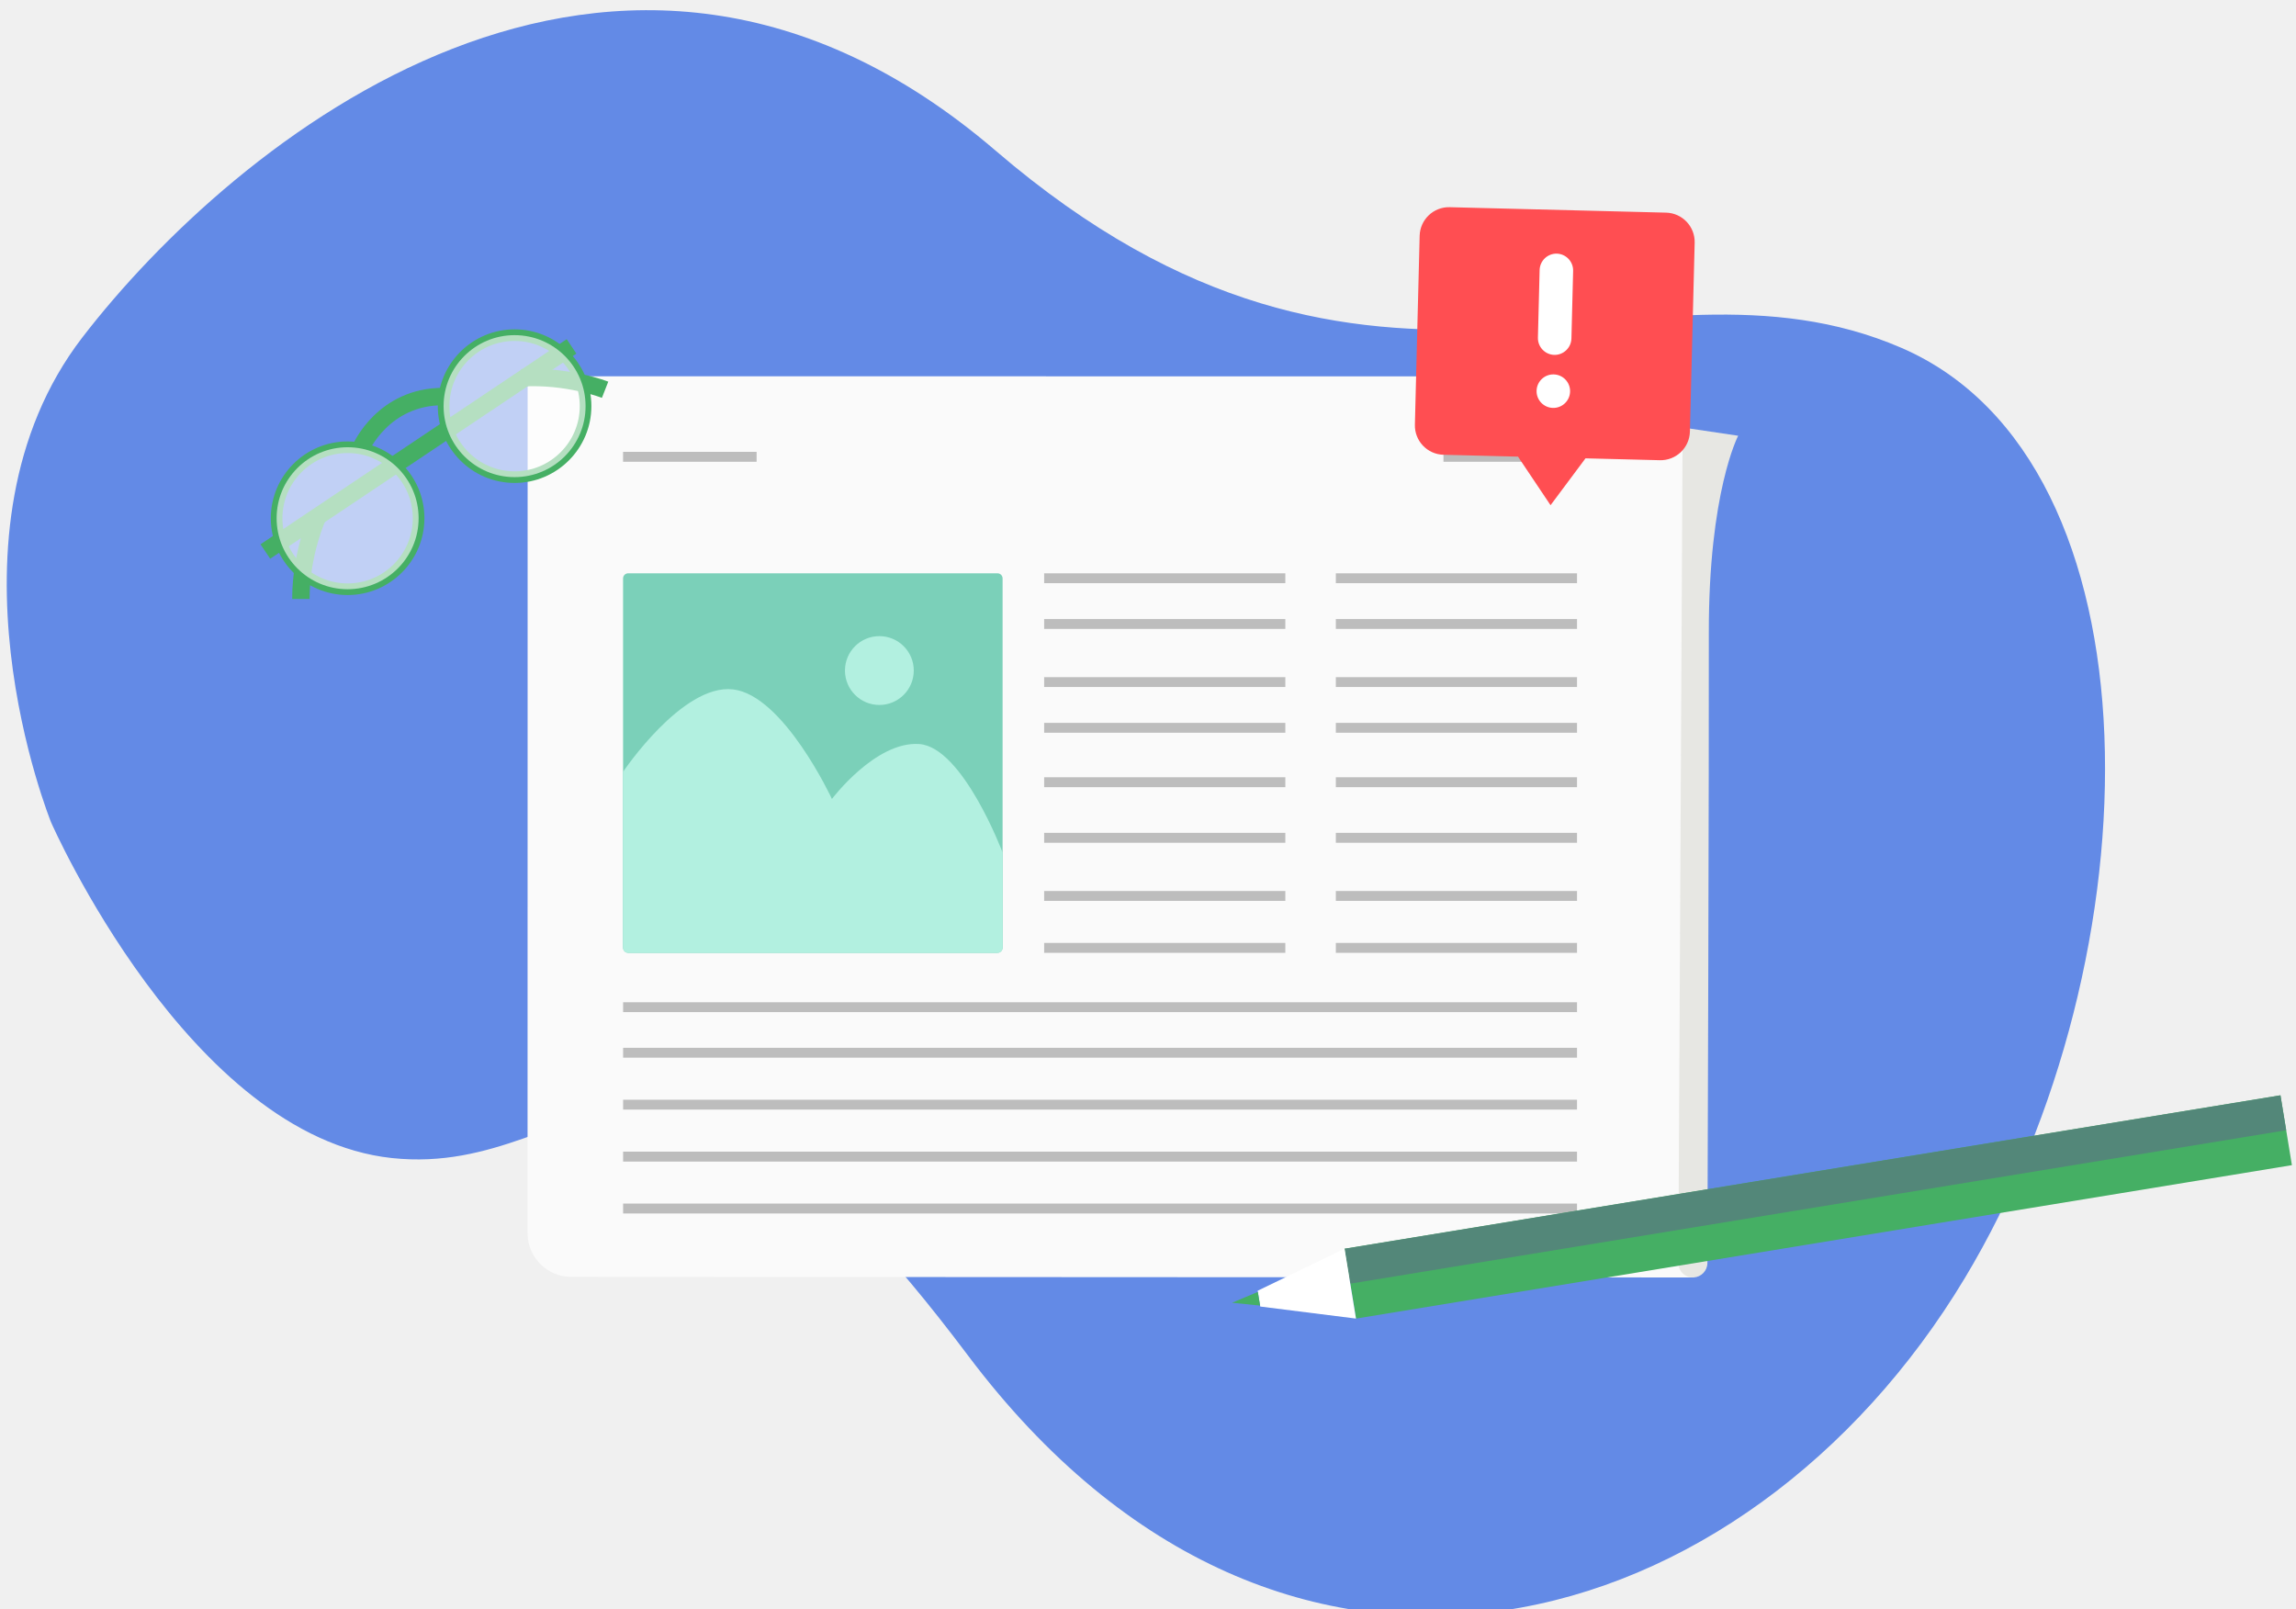
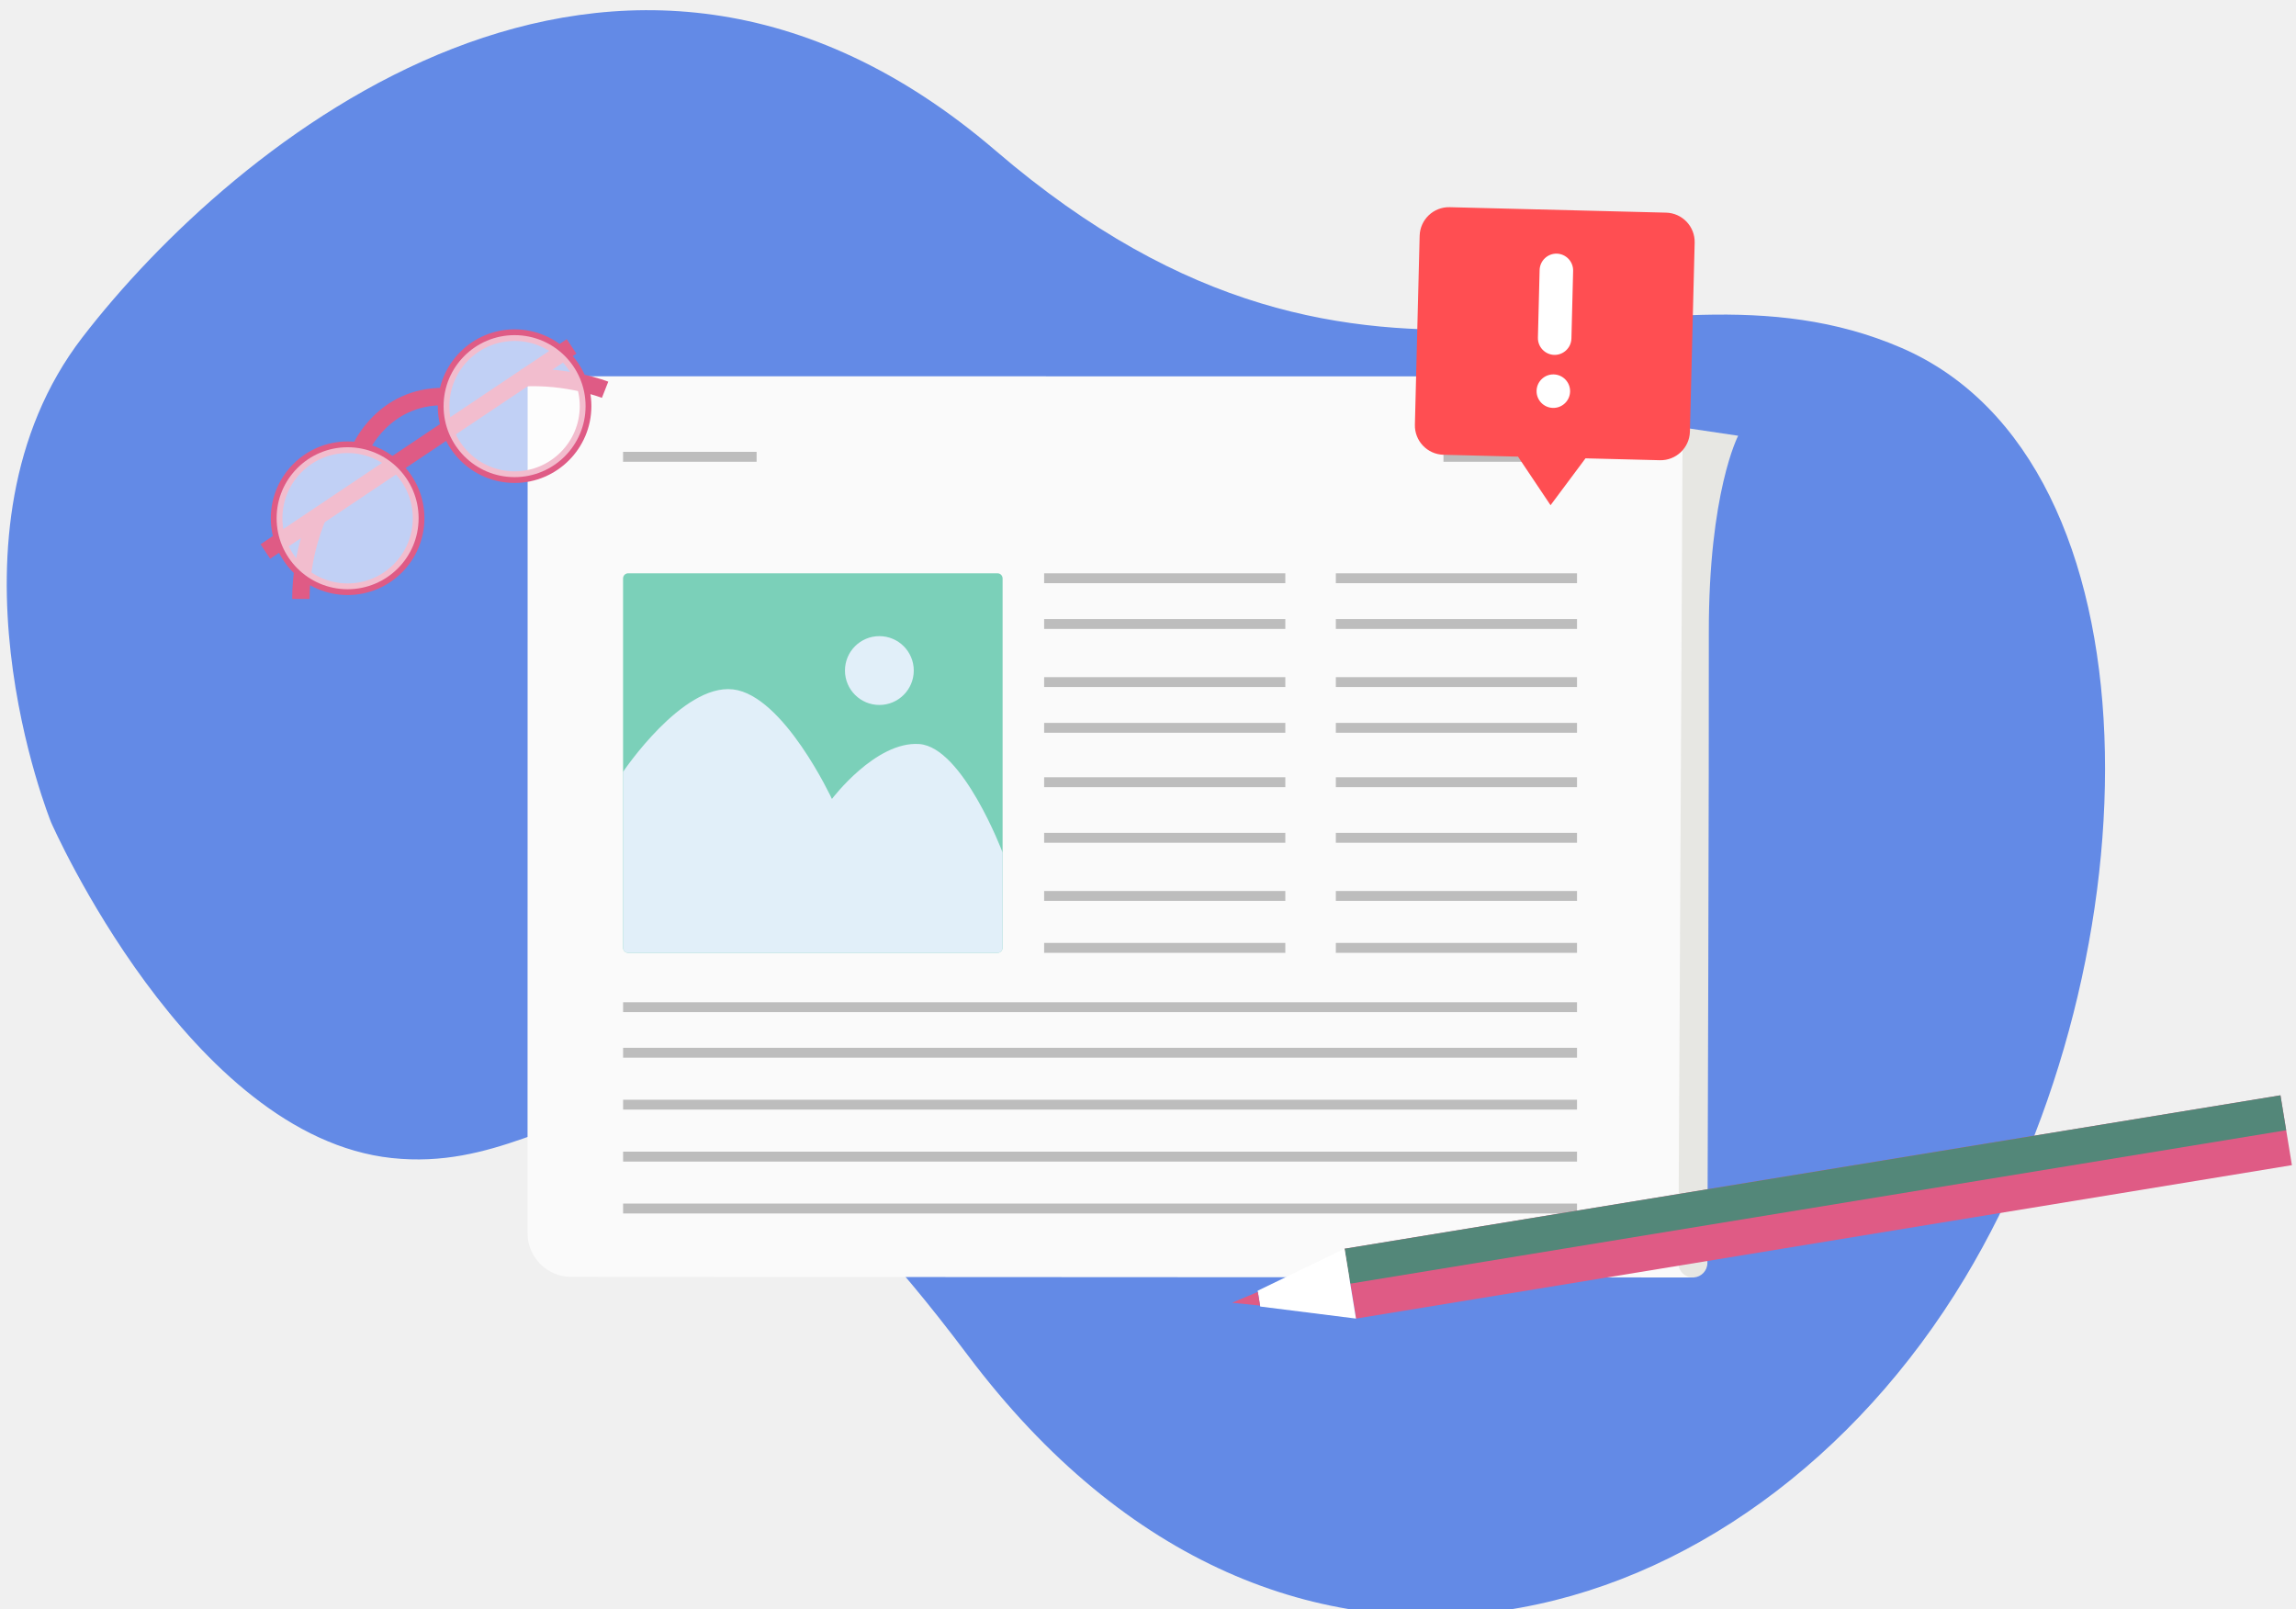
<svg xmlns="http://www.w3.org/2000/svg" fill="none" height="100%" width="100%" viewBox="0 0 264 185">
  <g transform="matrix(1,0,0,1,-7.976,-20.458)" id="i0">
    <g id="i1" transform="matrix(1,0,0,1,132.841,113.944)">
      <path fill="#638ae6" d="M-118.982,1.092C-118.982,1.092,-132.591,-32.369,-115.381,-54.708C-98.171,-77.046,-54.128,-113.694,-10.376,-76.154C33.376,-38.614,63.419,-66.599,93.754,-53.492C124.089,-40.385,123.255,16.576,101.046,53.49C76.062,95.016,22.876,110.878,-13.585,62.346C-50.044,13.815,-56.461,42.155,-79.796,39.674C-103.13,37.195,-118.982,1.092,-118.982,1.092Z" />
    </g>
  </g>
  <g id="i2">
    <g transform="translate(130.16,95.481)">
      <animateTransform repeatCount="indefinite" type="translate" attributeName="transform" dur="3.033s" begin="0s" calcMode="spline" values="130.16 95.481; 130.16 103.481; 130.16 95.481; 130.16 95.481" keyTimes="0; 0.5; 1; 1" keySplines="0.333 0 0.667 1; 0.333 0 0.667 1; 0 0 1 1" fill="freeze" />
      <g transform="scale(1,1) translate(-69.752,-52.466)">
        <g id="i3" transform="matrix(1,0,0,1,67.227,52.062)">
          <path fill="#fafafa" d="M66.977,51.812C66.977,51.812,-61.949,51.744,-61.949,51.744C-64.726,51.744,-66.977,49.492,-66.977,46.714C-66.977,46.714,-66.965,-51.812,-66.965,-51.812C-66.965,-51.812,65.772,-51.798,65.772,-51.798C65.772,-51.798,66.977,51.812,66.977,51.812Z" />
        </g>
        <g id="i4" transform="matrix(1,0,0,1,136.009,55.035)">
          <path fill="#e7e7e3" d="M3.443,-47.946C3.443,-47.946,0.037,-41.47,0.068,-25.234C0.096,-10.587,-0.064,37.836,-0.096,47.176C-0.099,48.057,-0.786,48.784,-1.665,48.837C-2.629,48.895,-3.443,48.126,-3.437,47.16C-3.437,47.16,-2.943,-48.895,-2.943,-48.895C-2.943,-48.895,3.443,-47.946,3.443,-47.946Z" />
        </g>
        <g id="i5" transform="matrix(1,0,0,1,34.398,9.314)">
          <path fill="#fafafa" fill-rule="evenodd" d="M1.982,3.715C1.982,3.715,1.402,2.255,1.402,2.255C1.402,2.255,-1.48,2.26,-1.48,2.26C-1.48,2.26,-2.025,3.722,-2.025,3.722C-2.025,3.722,-3.98,3.726,-3.98,3.726C-3.98,3.726,-0.87,-3.723,-0.87,-3.723C-0.87,-3.723,0.874,-3.726,0.874,-3.726C0.874,-3.726,3.98,3.711,3.98,3.711C3.98,3.711,1.982,3.715,1.982,3.715ZM-0.025,-1.738C-0.025,-1.738,-0.967,0.819,-0.967,0.819C-0.967,0.819,0.904,0.815,0.904,0.815C0.904,0.815,-0.025,-1.738,-0.025,-1.738Z" />
        </g>
        <g id="i6" transform="matrix(1,0,0,1,41.907,9.296)">
          <path fill="#fafafa" d="M0.564,3.92C-1.728,3.924,-3.445,2.33,-3.449,-0.004C-3.454,-2.391,-1.69,-3.918,0.581,-3.923C1.622,-3.925,2.748,-3.548,3.369,-2.834C3.369,-2.834,2.152,-1.613,2.152,-1.613C1.815,-2.075,1.215,-2.294,0.647,-2.293C-0.604,-2.291,-1.495,-1.322,-1.493,-0.008C-1.49,1.348,-0.617,2.272,0.624,2.27C1.328,2.268,1.886,1.952,2.201,1.509C2.201,1.509,3.454,2.686,3.454,2.686C2.803,3.444,1.815,3.918,0.564,3.92Z" />
        </g>
        <g id="i7" transform="matrix(1,0,0,1,49.376,9.283)">
          <path fill="#fafafa" d="M1.458,3.719C1.458,3.719,1.452,0.607,1.452,0.607C1.452,0.607,-1.449,0.613,-1.449,0.613C-1.449,0.613,-1.443,3.725,-1.443,3.725C-1.443,3.725,-3.242,3.728,-3.242,3.728C-3.242,3.728,-3.256,-3.717,-3.256,-3.717C-3.256,-3.717,-1.458,-3.719,-1.458,-3.719C-1.458,-3.719,-1.452,-0.902,-1.452,-0.902C-1.452,-0.902,1.45,-0.908,1.45,-0.908C1.45,-0.908,1.443,-3.725,1.443,-3.725C1.443,-3.725,3.242,-3.728,3.242,-3.728C3.242,-3.728,3.256,3.716,3.256,3.716C3.256,3.716,1.458,3.719,1.458,3.719Z" />
        </g>
        <g id="i8" transform="matrix(1,0,0,1,57.208,9.27)">
          <path fill="#fafafa" fill-rule="evenodd" d="M0.948,3.719C0.948,3.719,-0.666,0.768,-0.666,0.768C-0.666,0.768,-1.276,0.768,-1.276,0.768C-1.276,0.768,-1.271,3.723,-1.271,3.723C-1.271,3.723,-3.037,3.725,-3.037,3.725C-3.037,3.725,-3.05,-3.717,-3.05,-3.717C-3.05,-3.717,-0.212,-3.723,-0.212,-3.723C1.218,-3.725,2.638,-3.182,2.642,-1.479C2.643,-0.481,2.056,0.236,1.1,0.533C1.1,0.533,3.05,3.715,3.05,3.715C3.05,3.715,0.948,3.719,0.948,3.719ZM-0.335,-2.273C-0.335,-2.273,-1.292,-2.27,-1.292,-2.27C-1.292,-2.27,-1.289,-0.535,-1.289,-0.535C-1.289,-0.535,-0.437,-0.538,-0.437,-0.538C0.141,-0.539,0.866,-0.687,0.865,-1.443C0.863,-2.137,0.201,-2.274,-0.335,-2.273Z" />
        </g>
        <g id="i9" transform="matrix(1,0,0,1,62.042,9.259)">
          <path fill="#fafafa" d="M-0.897,3.723C-0.897,3.723,-0.911,-3.719,-0.911,-3.719C-0.911,-3.719,0.897,-3.723,0.897,-3.723C0.897,-3.723,0.911,3.721,0.911,3.721C0.911,3.721,-0.897,3.723,-0.897,3.723Z" />
        </g>
        <g id="i10" transform="matrix(1,0,0,1,67.586,9.249)">
          <path fill="#fafafa" d="M0.565,3.92C-1.727,3.924,-3.444,2.329,-3.449,-0.005C-3.453,-2.391,-1.69,-3.919,0.582,-3.923C1.623,-3.925,2.748,-3.549,3.37,-2.835C3.37,-2.835,2.152,-1.613,2.152,-1.613C1.815,-2.075,1.214,-2.295,0.646,-2.294C-0.604,-2.291,-1.496,-1.322,-1.493,-0.008C-1.491,1.349,-0.616,2.273,0.625,2.27C1.329,2.269,1.885,1.951,2.201,1.509C2.201,1.509,3.454,2.686,3.454,2.686C2.803,3.443,1.816,3.918,0.565,3.92Z" />
        </g>
        <g id="i11" transform="matrix(1,0,0,1,75.054,9.235)">
          <path fill="#fafafa" d="M1.458,3.719C1.458,3.719,1.452,0.607,1.452,0.607C1.452,0.607,-1.449,0.613,-1.449,0.613C-1.449,0.613,-1.443,3.724,-1.443,3.724C-1.443,3.724,-3.242,3.728,-3.242,3.728C-3.242,3.728,-3.256,-3.716,-3.256,-3.716C-3.256,-3.716,-1.458,-3.719,-1.458,-3.719C-1.458,-3.719,-1.452,-0.902,-1.452,-0.902C-1.452,-0.902,1.449,-0.907,1.449,-0.907C1.449,-0.907,1.444,-3.724,1.444,-3.724C1.444,-3.724,3.242,-3.728,3.242,-3.728C3.242,-3.728,3.256,3.716,3.256,3.716C3.256,3.716,1.458,3.719,1.458,3.719Z" />
        </g>
        <g id="i12" transform="matrix(1,0,0,1,82.124,9.22)">
          <path fill="#fafafa" d="M0.9,-2.187C0.9,-2.187,0.911,3.723,0.911,3.723C0.911,3.723,-0.887,3.725,-0.887,3.725C-0.887,3.725,-0.898,-2.184,-0.898,-2.184C-0.898,-2.184,-3.001,-2.18,-3.001,-2.18C-3.001,-2.18,-3.003,-3.714,-3.003,-3.714C-3.003,-3.714,3.001,-3.725,3.001,-3.725C3.001,-3.725,3.003,-2.191,3.003,-2.191C3.003,-2.191,0.9,-2.187,0.9,-2.187Z" />
        </g>
        <g id="i13" transform="matrix(1,0,0,1,88.55,9.21)">
          <path fill="#fafafa" d="M-2.589,3.727C-2.589,3.727,-2.604,-3.717,-2.604,-3.717C-2.604,-3.717,2.4,-3.727,2.4,-3.727C2.4,-3.727,2.402,-2.202,2.402,-2.202C2.402,-2.202,-0.867,-2.196,-0.867,-2.196C-0.867,-2.196,-0.863,-0.798,-0.863,-0.798C-0.863,-0.798,2.227,-0.804,2.227,-0.804C2.227,-0.804,2.229,0.637,2.229,0.637C2.229,0.637,-0.861,0.643,-0.861,0.643C-0.861,0.643,-0.859,2.188,-0.859,2.188C-0.859,2.188,2.6,2.182,2.6,2.182C2.6,2.182,2.604,3.717,2.604,3.717C2.604,3.717,-2.589,3.727,-2.589,3.727Z" />
        </g>
        <g id="i14" transform="matrix(1,0,0,1,95.725,9.197)">
          <path fill="#fafafa" d="M1.352,3.719C1.352,3.719,-1.654,-1.143,-1.654,-1.143C-1.654,-1.143,-1.685,-1.143,-1.685,-1.143C-1.685,-1.143,-1.633,3.725,-1.633,3.725C-1.633,3.725,-3.378,3.728,-3.378,3.728C-3.378,3.728,-3.392,-3.716,-3.392,-3.716C-3.392,-3.716,-1.342,-3.719,-1.342,-3.719C-1.342,-3.719,1.653,1.132,1.653,1.132C1.653,1.132,1.684,1.132,1.684,1.132C1.684,1.132,1.633,-3.725,1.633,-3.725C1.633,-3.725,3.378,-3.728,3.378,-3.728C3.378,-3.728,3.392,3.716,3.392,3.716C3.392,3.716,1.352,3.719,1.352,3.719Z" />
        </g>
        <g id="i15" transform="matrix(1,0,0,1,18.911,9.512)">
          <path fill="#bdbdbd" d="M7.678,0.569C7.678,0.569,-7.678,0.569,-7.678,0.569C-7.678,0.569,-7.678,-0.569,-7.678,-0.569C-7.678,-0.569,7.678,-0.569,7.678,-0.569C7.678,-0.569,7.678,0.569,7.678,0.569Z" />
        </g>
        <g id="i16" transform="matrix(1,0,0,1,73.517,23.474)">
          <path fill="#bdbdbd" d="M13.866,0.569C13.866,0.569,-13.866,0.569,-13.866,0.569C-13.866,0.569,-13.866,-0.569,-13.866,-0.569C-13.866,-0.569,13.866,-0.569,13.866,-0.569C13.866,-0.569,13.866,0.569,13.866,0.569Z" />
        </g>
        <g id="i17" transform="matrix(1,0,0,1,107.056,23.474)">
          <path fill="#bdbdbd" d="M13.866,0.569C13.866,0.569,-13.866,0.569,-13.866,0.569C-13.866,0.569,-13.866,-0.569,-13.866,-0.569C-13.866,-0.569,13.866,-0.569,13.866,-0.569C13.866,-0.569,13.866,0.569,13.866,0.569Z" />
        </g>
        <g id="i18" transform="matrix(1,0,0,1,73.517,28.732)">
          <path fill="#bdbdbd" d="M13.866,0.569C13.866,0.569,-13.866,0.569,-13.866,0.569C-13.866,0.569,-13.866,-0.569,-13.866,-0.569C-13.866,-0.569,13.866,-0.569,13.866,-0.569C13.866,-0.569,13.866,0.569,13.866,0.569Z" />
        </g>
        <g id="i19" transform="matrix(1,0,0,1,107.056,28.732)">
          <path fill="#bdbdbd" d="M13.866,0.569C13.866,0.569,-13.866,0.569,-13.866,0.569C-13.866,0.569,-13.866,-0.569,-13.866,-0.569C-13.866,-0.569,13.866,-0.569,13.866,-0.569C13.866,-0.569,13.866,0.569,13.866,0.569Z" />
        </g>
        <g id="i20" transform="matrix(1,0,0,1,73.517,35.416)">
          <path fill="#bdbdbd" d="M13.866,0.568C13.866,0.568,-13.866,0.568,-13.866,0.568C-13.866,0.568,-13.866,-0.568,-13.866,-0.568C-13.866,-0.568,13.866,-0.568,13.866,-0.568C13.866,-0.568,13.866,0.568,13.866,0.568Z" />
        </g>
        <g id="i21" transform="matrix(1,0,0,1,107.056,35.416)">
          <path fill="#bdbdbd" d="M13.866,0.568C13.866,0.568,-13.866,0.568,-13.866,0.568C-13.866,0.568,-13.866,-0.568,-13.866,-0.568C-13.866,-0.568,13.866,-0.568,13.866,-0.568C13.866,-0.568,13.866,0.568,13.866,0.568Z" />
        </g>
        <g id="i22" transform="matrix(1,0,0,1,73.517,40.674)">
          <path fill="#bdbdbd" d="M13.866,0.568C13.866,0.568,-13.866,0.568,-13.866,0.568C-13.866,0.568,-13.866,-0.568,-13.866,-0.568C-13.866,-0.568,13.866,-0.568,13.866,-0.568C13.866,-0.568,13.866,0.568,13.866,0.568Z" />
        </g>
        <g id="i23" transform="matrix(1,0,0,1,107.056,40.674)">
          <path fill="#bdbdbd" d="M13.866,0.568C13.866,0.568,-13.866,0.568,-13.866,0.568C-13.866,0.568,-13.866,-0.568,-13.866,-0.568C-13.866,-0.568,13.866,-0.568,13.866,-0.568C13.866,-0.568,13.866,0.568,13.866,0.568Z" />
        </g>
        <g id="i24" transform="matrix(1,0,0,1,73.517,46.928)">
          <path fill="#bdbdbd" d="M13.866,0.568C13.866,0.568,-13.866,0.568,-13.866,0.568C-13.866,0.568,-13.866,-0.568,-13.866,-0.568C-13.866,-0.568,13.866,-0.568,13.866,-0.568C13.866,-0.568,13.866,0.568,13.866,0.568Z" />
        </g>
        <g id="i25" transform="matrix(1,0,0,1,107.056,46.928)">
          <path fill="#bdbdbd" d="M13.866,0.568C13.866,0.568,-13.866,0.568,-13.866,0.568C-13.866,0.568,-13.866,-0.568,-13.866,-0.568C-13.866,-0.568,13.866,-0.568,13.866,-0.568C13.866,-0.568,13.866,0.568,13.866,0.568Z" />
        </g>
        <g id="i26" transform="matrix(1,0,0,1,73.517,53.322)">
          <path fill="#bdbdbd" d="M13.866,0.569C13.866,0.569,-13.866,0.569,-13.866,0.569C-13.866,0.569,-13.866,-0.569,-13.866,-0.569C-13.866,-0.569,13.866,-0.569,13.866,-0.569C13.866,-0.569,13.866,0.569,13.866,0.569Z" />
        </g>
        <g id="i27" transform="matrix(1,0,0,1,107.056,53.322)">
          <path fill="#bdbdbd" d="M13.866,0.569C13.866,0.569,-13.866,0.569,-13.866,0.569C-13.866,0.569,-13.866,-0.569,-13.866,-0.569C-13.866,-0.569,13.866,-0.569,13.866,-0.569C13.866,-0.569,13.866,0.569,13.866,0.569Z" />
        </g>
        <g id="i28" transform="matrix(1,0,0,1,73.517,60.006)">
          <path fill="#bdbdbd" d="M13.866,0.569C13.866,0.569,-13.866,0.569,-13.866,0.569C-13.866,0.569,-13.866,-0.569,-13.866,-0.569C-13.866,-0.569,13.866,-0.569,13.866,-0.569C13.866,-0.569,13.866,0.569,13.866,0.569Z" />
        </g>
        <g id="i29" transform="matrix(1,0,0,1,107.056,60.006)">
          <path fill="#bdbdbd" d="M13.866,0.569C13.866,0.569,-13.866,0.569,-13.866,0.569C-13.866,0.569,-13.866,-0.569,-13.866,-0.569C-13.866,-0.569,13.866,-0.569,13.866,-0.569C13.866,-0.569,13.866,0.569,13.866,0.569Z" />
        </g>
        <g id="i30" transform="matrix(1,0,0,1,73.517,65.977)">
          <path fill="#bdbdbd" d="M13.866,0.569C13.866,0.569,-13.866,0.569,-13.866,0.569C-13.866,0.569,-13.866,-0.569,-13.866,-0.569C-13.866,-0.569,13.866,-0.569,13.866,-0.569C13.866,-0.569,13.866,0.569,13.866,0.569Z" />
        </g>
        <g id="i31" transform="matrix(1,0,0,1,107.056,65.977)">
          <path fill="#bdbdbd" d="M13.866,0.569C13.866,0.569,-13.866,0.569,-13.866,0.569C-13.866,0.569,-13.866,-0.569,-13.866,-0.569C-13.866,-0.569,13.866,-0.569,13.866,-0.569C13.866,-0.569,13.866,0.569,13.866,0.569Z" />
        </g>
        <g id="i32" transform="matrix(1,0,0,1,66.08,72.797)">
          <path fill="#bdbdbd" d="M54.842,0.569C54.842,0.569,-54.842,0.569,-54.842,0.569C-54.842,0.569,-54.842,-0.569,-54.842,-0.569C-54.842,-0.569,54.842,-0.569,54.842,-0.569C54.842,-0.569,54.842,0.569,54.842,0.569Z" />
        </g>
        <g id="i33" transform="matrix(1,0,0,1,66.08,78.034)">
          <path fill="#bdbdbd" d="M54.842,0.569C54.842,0.569,-54.842,0.569,-54.842,0.569C-54.842,0.569,-54.842,-0.569,-54.842,-0.569C-54.842,-0.569,54.842,-0.569,54.842,-0.569C54.842,-0.569,54.842,0.569,54.842,0.569Z" />
        </g>
        <g id="i34" transform="matrix(1,0,0,1,66.08,84.005)">
          <path fill="#bdbdbd" d="M54.842,0.569C54.842,0.569,-54.842,0.569,-54.842,0.569C-54.842,0.569,-54.842,-0.569,-54.842,-0.569C-54.842,-0.569,54.842,-0.569,54.842,-0.569C54.842,-0.569,54.842,0.569,54.842,0.569Z" />
        </g>
        <g id="i35" transform="matrix(1,0,0,1,66.08,89.976)">
          <path fill="#bcbcbc" d="M54.842,0.569C54.842,0.569,-54.842,0.569,-54.842,0.569C-54.842,0.569,-54.842,-0.569,-54.842,-0.569C-54.842,-0.569,54.842,-0.569,54.842,-0.569C54.842,-0.569,54.842,0.569,54.842,0.569Z" />
        </g>
        <g id="i36" transform="matrix(1,0,0,1,66.08,95.947)">
          <path fill="#bcbcbc" d="M54.842,0.569C54.842,0.569,-54.842,0.569,-54.842,0.569C-54.842,0.569,-54.842,-0.569,-54.842,-0.569C-54.842,-0.569,54.842,-0.569,54.842,-0.569C54.842,-0.569,54.842,0.569,54.842,0.569Z" />
        </g>
        <g id="i37" transform="matrix(1,0,0,1,113.244,9.512)">
          <path fill="#bcbcbc" d="M7.678,0.569C7.678,0.569,-7.678,0.569,-7.678,0.569C-7.678,0.569,-7.678,-0.569,-7.678,-0.569C-7.678,-0.569,7.678,-0.569,7.678,-0.569C7.678,-0.569,7.678,0.569,7.678,0.569Z" />
        </g>
        <g id="i38" transform="matrix(1,0,0,1,33.053,44.726)">
          <path fill="#7bd0b9" d="M21.23,-21.82C21.23,-21.82,-21.229,-21.82,-21.229,-21.82C-21.556,-21.82,-21.82,-21.555,-21.82,-21.229C-21.82,-21.229,-21.82,1.012,-21.82,1.012C-21.82,1.012,-21.82,21.229,-21.82,21.229C-21.82,21.555,-21.556,21.82,-21.229,21.82C-21.229,21.82,21.23,21.82,21.23,21.82C21.556,21.82,21.82,21.555,21.82,21.229C21.82,21.229,21.82,10.282,21.82,10.282C21.82,10.282,21.82,-21.229,21.82,-21.229C21.82,-21.555,21.556,-21.82,21.23,-21.82Z" />
        </g>
        <g id="i39" transform="matrix(1,0,0,1,33.053,51.062)">
-           <path fill="#b2f0e0" d="M-21.229,15.484C-21.229,15.484,21.229,15.484,21.229,15.484C21.556,15.484,21.82,15.219,21.82,14.893C21.82,14.893,21.82,3.946,21.82,3.946C21.82,3.946,17.247,-8.169,12.235,-8.524C7.224,-8.879,2.197,-2.209,2.197,-2.209C2.197,-2.209,-3.341,-14.129,-9.177,-14.807C-15.012,-15.484,-21.82,-5.325,-21.82,-5.325C-21.82,-5.325,-21.82,14.893,-21.82,14.893C-21.82,15.219,-21.555,15.484,-21.229,15.484Z" />
+           <path fill="#e1eff9" d="M-21.229,15.484C-21.229,15.484,21.229,15.484,21.229,15.484C21.556,15.484,21.82,15.219,21.82,14.893C21.82,14.893,21.82,3.946,21.82,3.946C21.82,3.946,17.247,-8.169,12.235,-8.524C7.224,-8.879,2.197,-2.209,2.197,-2.209C2.197,-2.209,-3.341,-14.129,-9.177,-14.807C-15.012,-15.484,-21.82,-5.325,-21.82,-5.325C-21.82,-5.325,-21.82,14.893,-21.82,14.893C-21.82,15.219,-21.555,15.484,-21.229,15.484Z" />
        </g>
        <g id="i1" transform="matrix(1,0,0,1,40.704,34.088)">
-           <path fill="#b2f0e0" d="M3.956,0C3.956,2.185,2.185,3.957,-0.001,3.957C-2.186,3.957,-3.956,2.185,-3.956,0C-3.956,-2.186,-2.186,-3.957,-0.001,-3.957C2.185,-3.957,3.956,-2.186,3.956,0Z" />
+           <path fill="#e1eff9" d="M3.956,0C3.956,2.185,2.185,3.957,-0.001,3.957C-2.186,3.957,-3.956,2.185,-3.956,0C-3.956,-2.186,-2.186,-3.957,-0.001,-3.957C2.185,-3.957,3.956,-2.186,3.956,0Z" />
        </g>
      </g>
    </g>
  </g>
  <g id="i40">
    <g transform="translate(178.301,57.109)">
      <animateTransform repeatCount="indefinite" type="translate" attributeName="transform" dur="3.033s" begin="0s" calcMode="spline" values="178.301 57.109; 178.301 51.109; 178.301 57.109; 178.301 57.109" keyTimes="0; 0.467; 0.995; 1" keySplines="0.333 0 0.667 1; 0.333 0 0.667 1; 0 0 1 1" fill="freeze" />
      <g transform="rotate(1.442)">
        <animateTransform repeatCount="indefinite" type="rotate" attributeName="transform" dur="3.033s" begin="0s" calcMode="spline" values="1.442; 11.37; -9.095; 13.613; -9.095; 1.442; 1.442" keyTimes="0; 0.038; 0.082; 0.132; 0.181; 0.22; 1" keySplines="0.167 0 0.833 1; 0.333 0 0.667 1; 0.333 0 0.667 1; 0.167 0 0.667 1; 0.333 0 0.833 1; 0 0 1 1" fill="freeze" />
        <g transform="scale(1,1) translate(-16.066,-33.232)">
          <g id="i38" transform="matrix(1,0,0,1,16.066,17.232)">
            <path fill="#ff4e52" d="M12.443,-16.982C12.443,-16.982,-12.443,-16.982,-12.443,-16.982C-14.306,-16.982,-15.816,-15.472,-15.816,-13.609C-15.816,-13.609,-15.816,8.121,-15.816,8.121C-15.816,9.983,-14.306,11.494,-12.443,11.494C-12.443,11.494,-3.871,11.494,-3.871,11.494C-3.871,11.494,0.01,16.982,0.01,16.982C0.01,16.982,3.892,11.494,3.892,11.494C3.892,11.494,12.443,11.494,12.443,11.494C14.306,11.494,15.816,9.983,15.816,8.121C15.816,8.121,15.816,-13.609,15.816,-13.609C15.816,-15.472,14.306,-16.982,12.443,-16.982Z" />
          </g>
          <g id="i39" transform="matrix(1,0,0,1,16.066,11.102)">
            <path fill="#ffffff" d="M-0.012,5.824C-0.012,5.824,0.012,5.824,0.012,5.824C-1.059,5.824,-1.927,4.956,-1.927,3.885C-1.927,3.885,-1.927,-3.885,-1.927,-3.885C-1.927,-4.957,-1.059,-5.824,0.012,-5.824C0.012,-5.824,-0.012,-5.824,-0.012,-5.824C1.059,-5.824,1.927,-4.957,1.927,-3.885C1.927,-3.885,1.927,3.885,1.927,3.885C1.927,4.956,1.059,5.824,-0.012,5.824Z" />
          </g>
          <g id="i1" transform="matrix(1,0,0,1,16.066,21.097)">
            <path fill="#ffffff" d="M1.927,0C1.927,1.064,1.064,1.927,0,1.927C-1.064,1.927,-1.927,1.064,-1.927,0C-1.927,-1.064,-1.064,-1.927,0,-1.927C1.064,-1.927,1.927,-1.064,1.927,0Z" />
          </g>
        </g>
      </g>
    </g>
  </g>
  <g id="i41">
    <g transform="translate(202.597,138.781)">
      <animateTransform repeatCount="indefinite" type="translate" attributeName="transform" dur="3.033s" begin="0s" calcMode="spline" values="202.597 138.781; 202.597 147.781; 202.597 138.781; 202.597 147.781; 202.597 138.781; 202.597 138.781" keyTimes="0; 0.225; 0.489; 0.753; 1; 1" keySplines="0.333 0 0.667 1; 0.333 0 0.667 1; 0.167 0 0.667 1; 0.333 0 0.667 1; 0 0 1 1" fill="freeze" />
      <g transform="scale(1,1) translate(-61.184,-13.087)">
        <g id="i37" transform="matrix(1,0,0,1,67.652,13.087)">
-           <path fill="#45af64" d="M-54.465,4.805C-54.465,4.805,-53.148,12.837,-53.148,12.837C-53.148,12.837,54.465,-4.805,54.465,-4.805C54.465,-4.805,53.149,-12.837,53.149,-12.837C53.149,-12.837,-54.465,4.805,-54.465,4.805Z" />
+           <path fill="#df5b85" d="M-54.465,4.805C-54.465,4.805,-53.148,12.837,-53.148,12.837C-53.148,12.837,54.465,-4.805,54.465,-4.805C54.465,-4.805,53.149,-12.837,53.149,-12.837C53.149,-12.837,-54.465,4.805,-54.465,4.805Z" />
        </g>
        <g id="i38" transform="matrix(1,0,0,1,67.323,11.079)">
          <path fill="#538779" d="M54.136,-6.813C54.136,-6.813,-53.478,10.829,-53.478,10.829C-53.478,10.829,-54.136,6.813,-54.136,6.813C-54.136,6.813,53.478,-10.829,53.478,-10.829C53.478,-10.829,54.136,-6.813,54.136,-6.813Z" />
        </g>
        <g id="i39" transform="matrix(1,0,0,1,8.849,21.908)">
          <path fill="#ffffff" d="M4.338,-4.016C4.338,-4.016,-5.654,0.814,-5.654,0.814C-5.654,0.814,-5.356,2.63,-5.356,2.63C-5.356,2.63,5.654,4.016,5.654,4.016C5.654,4.016,4.338,-4.016,4.338,-4.016Z" />
        </g>
        <g id="i1" transform="matrix(1,0,0,1,1.862,23.642)">
-           <path fill="#45af64" d="M-1.613,0.462C-1.613,0.462,1.613,0.786,1.613,0.786C1.613,0.786,1.355,-0.786,1.355,-0.786C1.355,-0.786,-1.613,0.462,-1.613,0.462Z" />
+           <path fill="#df5b85" d="M-1.613,0.462C-1.613,0.462,1.613,0.786,1.613,0.786C1.613,0.786,1.355,-0.786,1.355,-0.786C1.355,-0.786,-1.613,0.462,-1.613,0.462Z" />
        </g>
      </g>
    </g>
  </g>
  <g id="i42">
    <g transform="translate(49.569,53.145)">
      <animateTransform repeatCount="indefinite" type="translate" attributeName="transform" dur="3.033s" begin="0s" calcMode="spline" values="49.569 53.145; 49.569 45.945; 49.569 53.145; 49.569 53.145" keyTimes="0; 0.473; 0.995; 1" keySplines="0.333 0 0.667 1; 0.333 0 0.667 1; 0 0 1 1" fill="freeze" />
      <g transform="scale(1,1) translate(-18.68,-15.525)">
        <g id="i39" transform="matrix(1,0,0,1,9.081,21.97)">
-           <path fill="#45af64" fill-rule="evenodd" d="M0,8.831C-4.87,8.831,-8.831,4.869,-8.831,-0.001C-8.831,-4.87,-4.87,-8.831,0,-8.831C4.869,-8.831,8.831,-4.87,8.831,-0.001C8.831,4.869,4.869,8.831,0,8.831ZM0,-7.496C-4.133,-7.496,-7.496,-4.133,-7.496,0C-7.496,4.133,-4.133,7.495,0,7.495C4.133,7.495,7.495,4.133,7.495,0C7.495,-4.133,4.133,-7.496,0,-7.496Z" />
+           <path fill="#df5b85" fill-rule="evenodd" d="M0,8.831C-4.87,8.831,-8.831,4.869,-8.831,-0.001C-8.831,-4.87,-4.87,-8.831,0,-8.831C4.869,-8.831,8.831,-4.87,8.831,-0.001C8.831,4.869,4.869,8.831,0,8.831ZM0,-7.496C-4.133,-7.496,-7.496,-4.133,-7.496,0C-7.496,4.133,-4.133,7.495,0,7.495C4.133,7.495,7.495,4.133,7.495,0C7.495,-4.133,4.133,-7.496,0,-7.496Z" />
        </g>
        <g id="i1" transform="matrix(1,0,0,1,28.279,9.081)">
-           <path fill="#45af64" fill-rule="evenodd" d="M0,8.831C-4.87,8.831,-8.831,4.869,-8.831,-0.001C-8.831,-4.87,-4.87,-8.831,0,-8.831C4.869,-8.831,8.831,-4.87,8.831,-0.001C8.831,4.869,4.869,8.831,0,8.831ZM0,-7.496C-4.133,-7.496,-7.495,-4.133,-7.495,-0.001C-7.495,4.132,-4.133,7.496,0,7.496C4.133,7.496,7.495,4.132,7.495,-0.001C7.495,-4.133,4.133,-7.496,0,-7.496Z" />
+           <path fill="#df5b85" fill-rule="evenodd" d="M0,8.831C-4.87,8.831,-8.831,4.869,-8.831,-0.001C-8.831,-4.87,-4.87,-8.831,0,-8.831C4.869,-8.831,8.831,-4.87,8.831,-0.001C8.831,4.869,4.869,8.831,0,8.831ZM0,-7.496C-4.133,-7.496,-7.495,-4.133,-7.495,-0.001C-7.495,4.132,-4.133,7.496,0,7.496C4.133,7.496,7.495,4.132,7.495,-0.001C7.495,-4.133,4.133,-7.496,0,-7.496Z" />
        </g>
      </g>
    </g>
  </g>
  <g id="i43">
    <g transform="translate(52.043,55.998)">
      <animateTransform repeatCount="indefinite" type="translate" attributeName="transform" dur="3.033s" begin="0s" calcMode="spline" values="52.043 55.998; 52.043 48.798; 52.043 55.998; 52.043 55.998" keyTimes="0; 0.473; 0.995; 1" keySplines="0.333 0 0.667 1; 0.333 0 0.667 1; 0 0 1 1" fill="freeze" />
      <g transform="scale(1,1) translate(-22.532,-17.872)">
        <g id="i37" transform="matrix(1,0,0,1,18.604,13.498)">
-           <path stroke-miterlimit="10" stroke-width="2" stroke="#45af64" d="M-17.604,11.792C-17.604,11.792,17.604,-11.792,17.604,-11.792" />
+           <path stroke-miterlimit="10" stroke-width="2" stroke="#df5b85" d="M-17.604,11.792C-17.604,11.792,17.604,-11.792,17.604,-11.792" />
        </g>
        <g id="i38" transform="matrix(1,0,0,1,6.058,25.996)">
-           <path stroke-miterlimit="10" stroke-width="2" stroke="#45af64" d="M0.973,-4.747C0.973,-4.747,-0.973,-0.562,-0.973,4.747" />
+           <path stroke-miterlimit="10" stroke-width="2" stroke="#df5b85" d="M0.973,-4.747C0.973,-4.747,-0.973,-0.562,-0.973,4.747" />
        </g>
        <g id="i39" transform="matrix(1,0,0,1,35.267,5.845)">
-           <path stroke-miterlimit="10" stroke-width="2" stroke="#45af64" d="M4.797,0.845C4.797,0.845,0.502,-0.845,-4.797,-0.524" />
+           <path stroke-miterlimit="10" stroke-width="2" stroke="#df5b85" d="M4.797,0.845C4.797,0.845,0.502,-0.845,-4.797,-0.524" />
        </g>
        <g id="i1" transform="matrix(1,0,0,1,16.725,10.431)">
-           <path stroke-miterlimit="10" stroke-width="2" stroke="#45af64" d="M-4.769,3.008C-4.769,3.008,-2.18,-3.008,4.769,-2.96" />
+           <path stroke-miterlimit="10" stroke-width="2" stroke="#df5b85" d="M-4.769,3.008C-4.769,3.008,-2.18,-3.008,4.769,-2.96" />
        </g>
      </g>
    </g>
  </g>
  <g opacity="0.6" id="i44">
    <g transform="translate(49.569,53.145)">
      <animateTransform repeatCount="indefinite" type="translate" attributeName="transform" dur="3.033s" begin="0s" calcMode="spline" values="49.569 53.145; 49.569 45.945; 49.569 53.145; 49.569 53.145" keyTimes="0; 0.473; 0.995; 1" keySplines="0.333 0 0.667 1; 0.333 0 0.667 1; 0 0 1 1" fill="freeze" />
      <g transform="scale(1,1) translate(-18.012,-14.858)">
        <g id="i39" transform="matrix(1,0,0,1,8.413,21.302)">
          <path fill="#ffffff" d="M8.163,0C8.163,4.508,4.508,8.163,0,8.163C-4.508,8.163,-8.163,4.508,-8.163,0C-8.163,-4.508,-4.508,-8.163,0,-8.163C4.508,-8.163,8.163,-4.508,8.163,0Z" />
        </g>
        <g id="i1" transform="matrix(1,0,0,1,27.611,8.413)">
          <path fill="#ffffff" d="M8.163,0C8.163,4.508,4.508,8.163,0,8.163C-4.508,8.163,-8.163,4.508,-8.163,0C-8.163,-4.509,-4.508,-8.163,0,-8.163C4.508,-8.163,8.163,-4.509,8.163,0Z" />
        </g>
      </g>
    </g>
  </g>
</svg>
